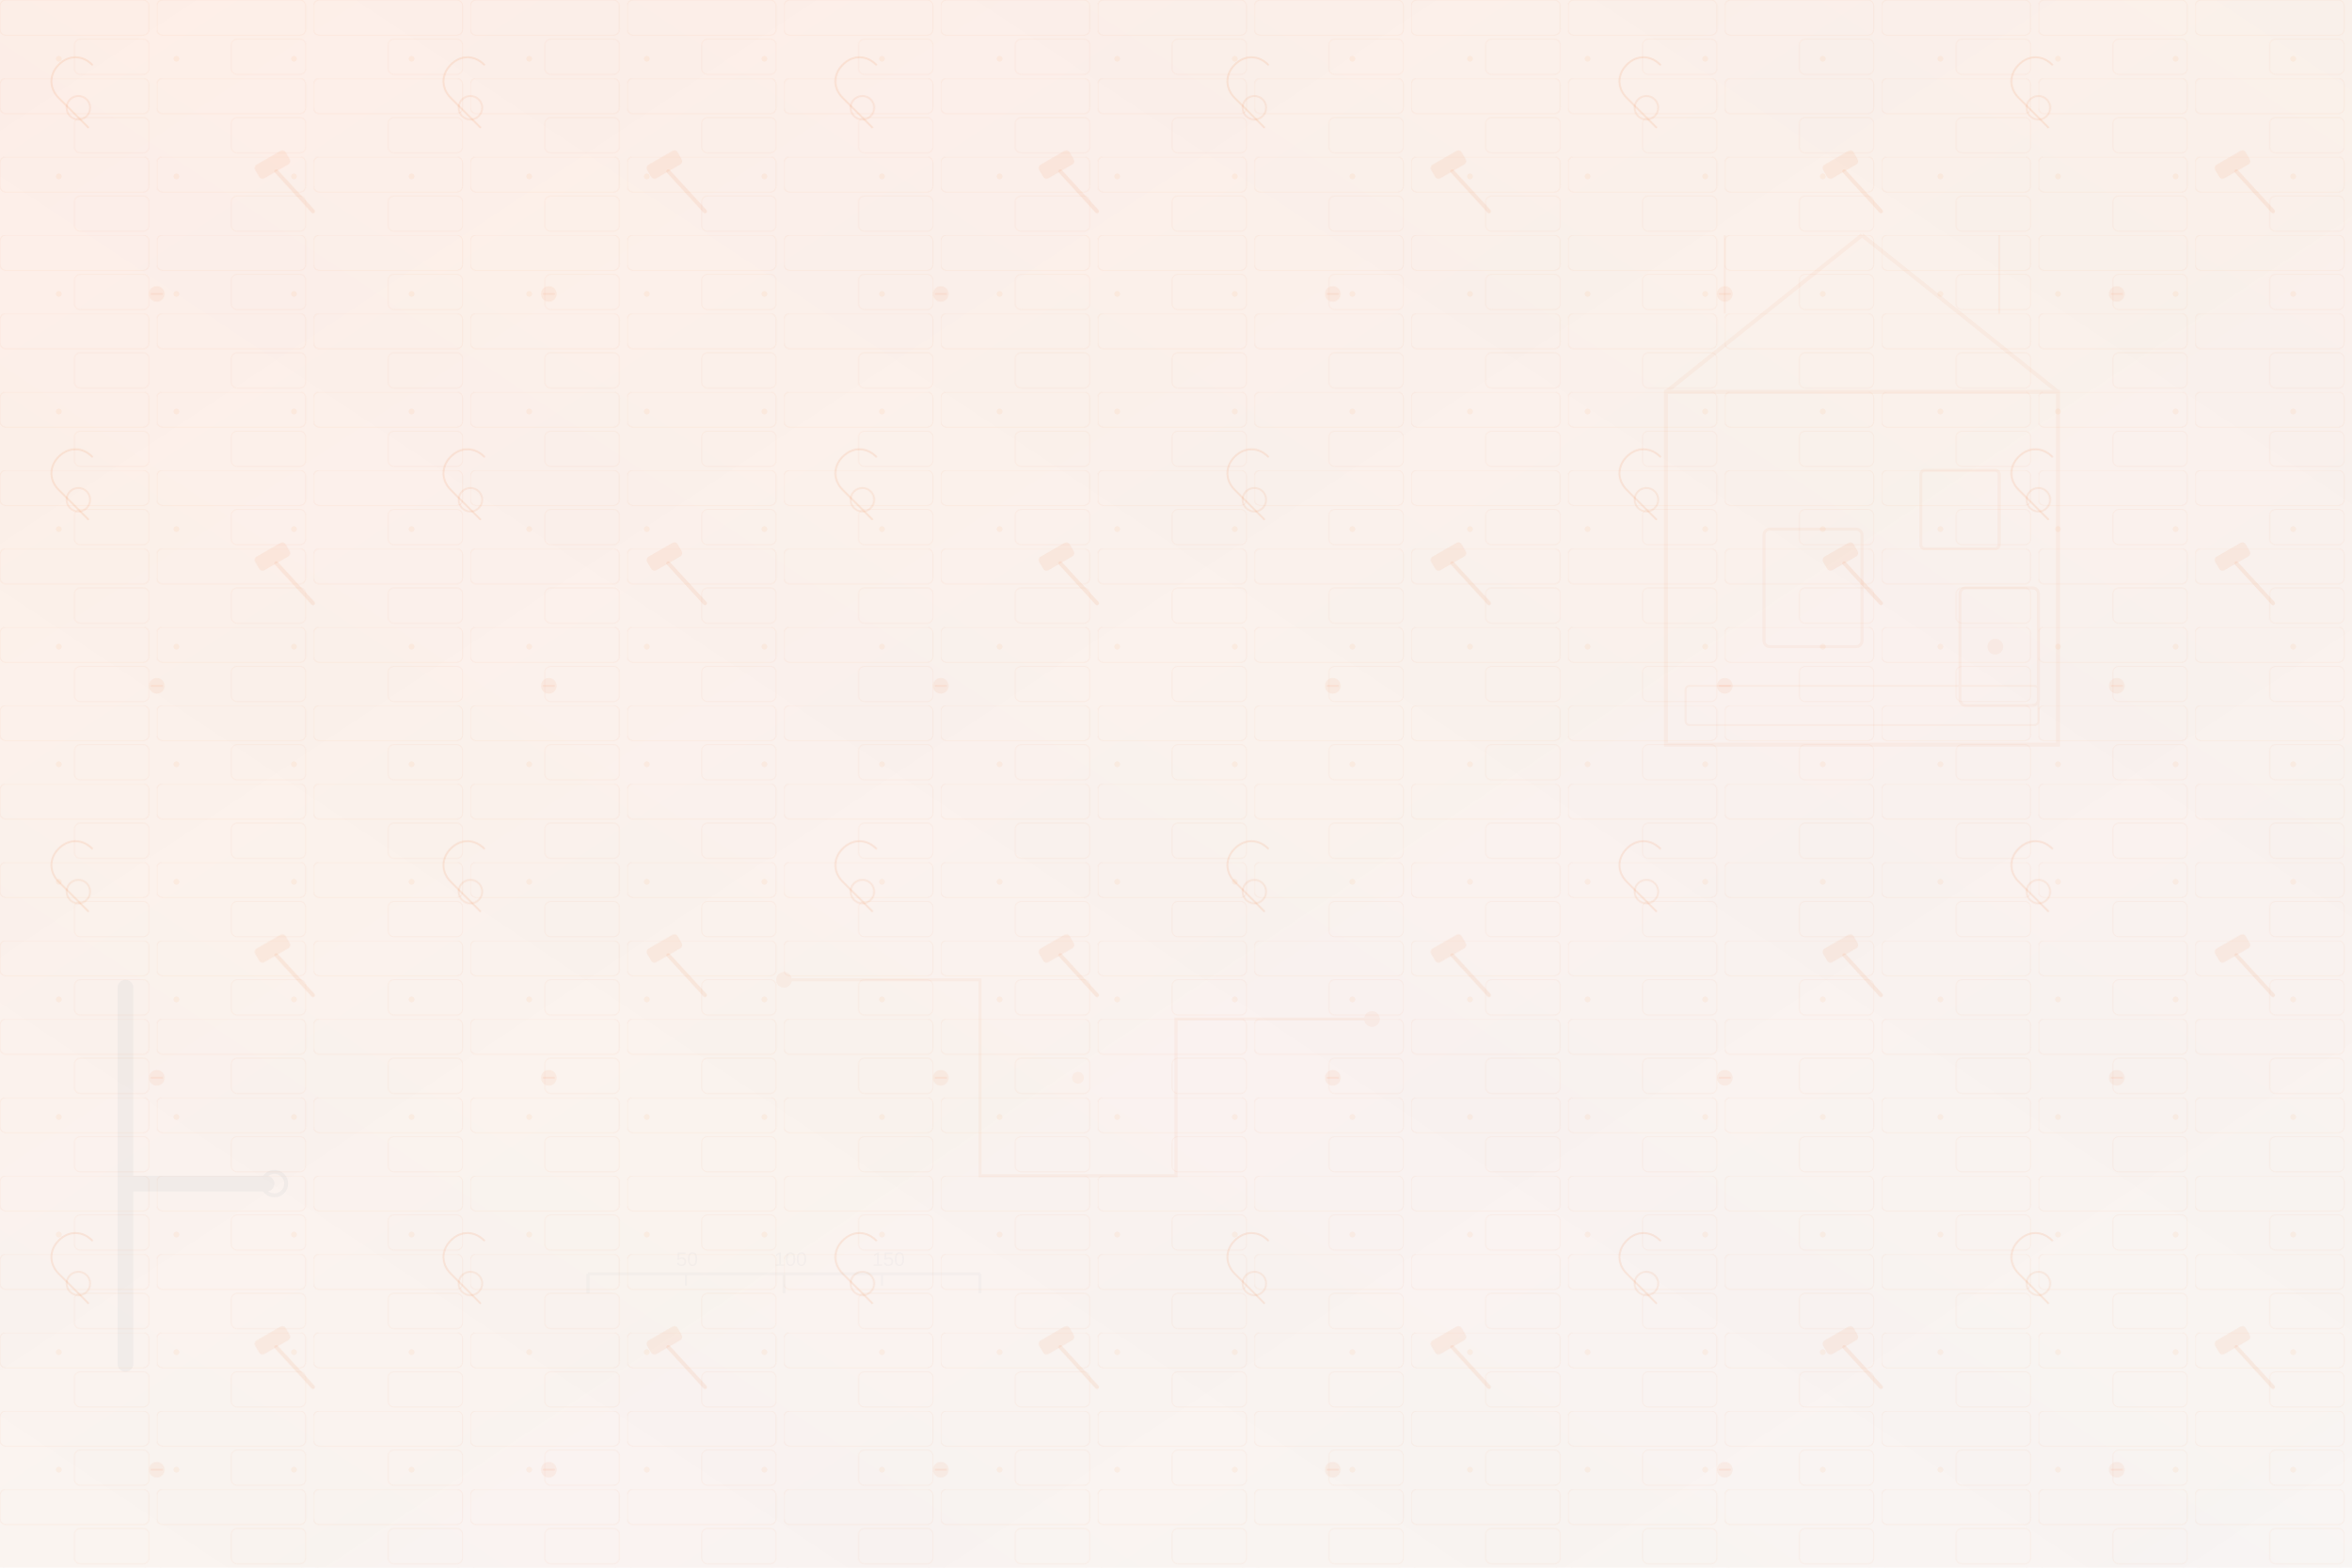
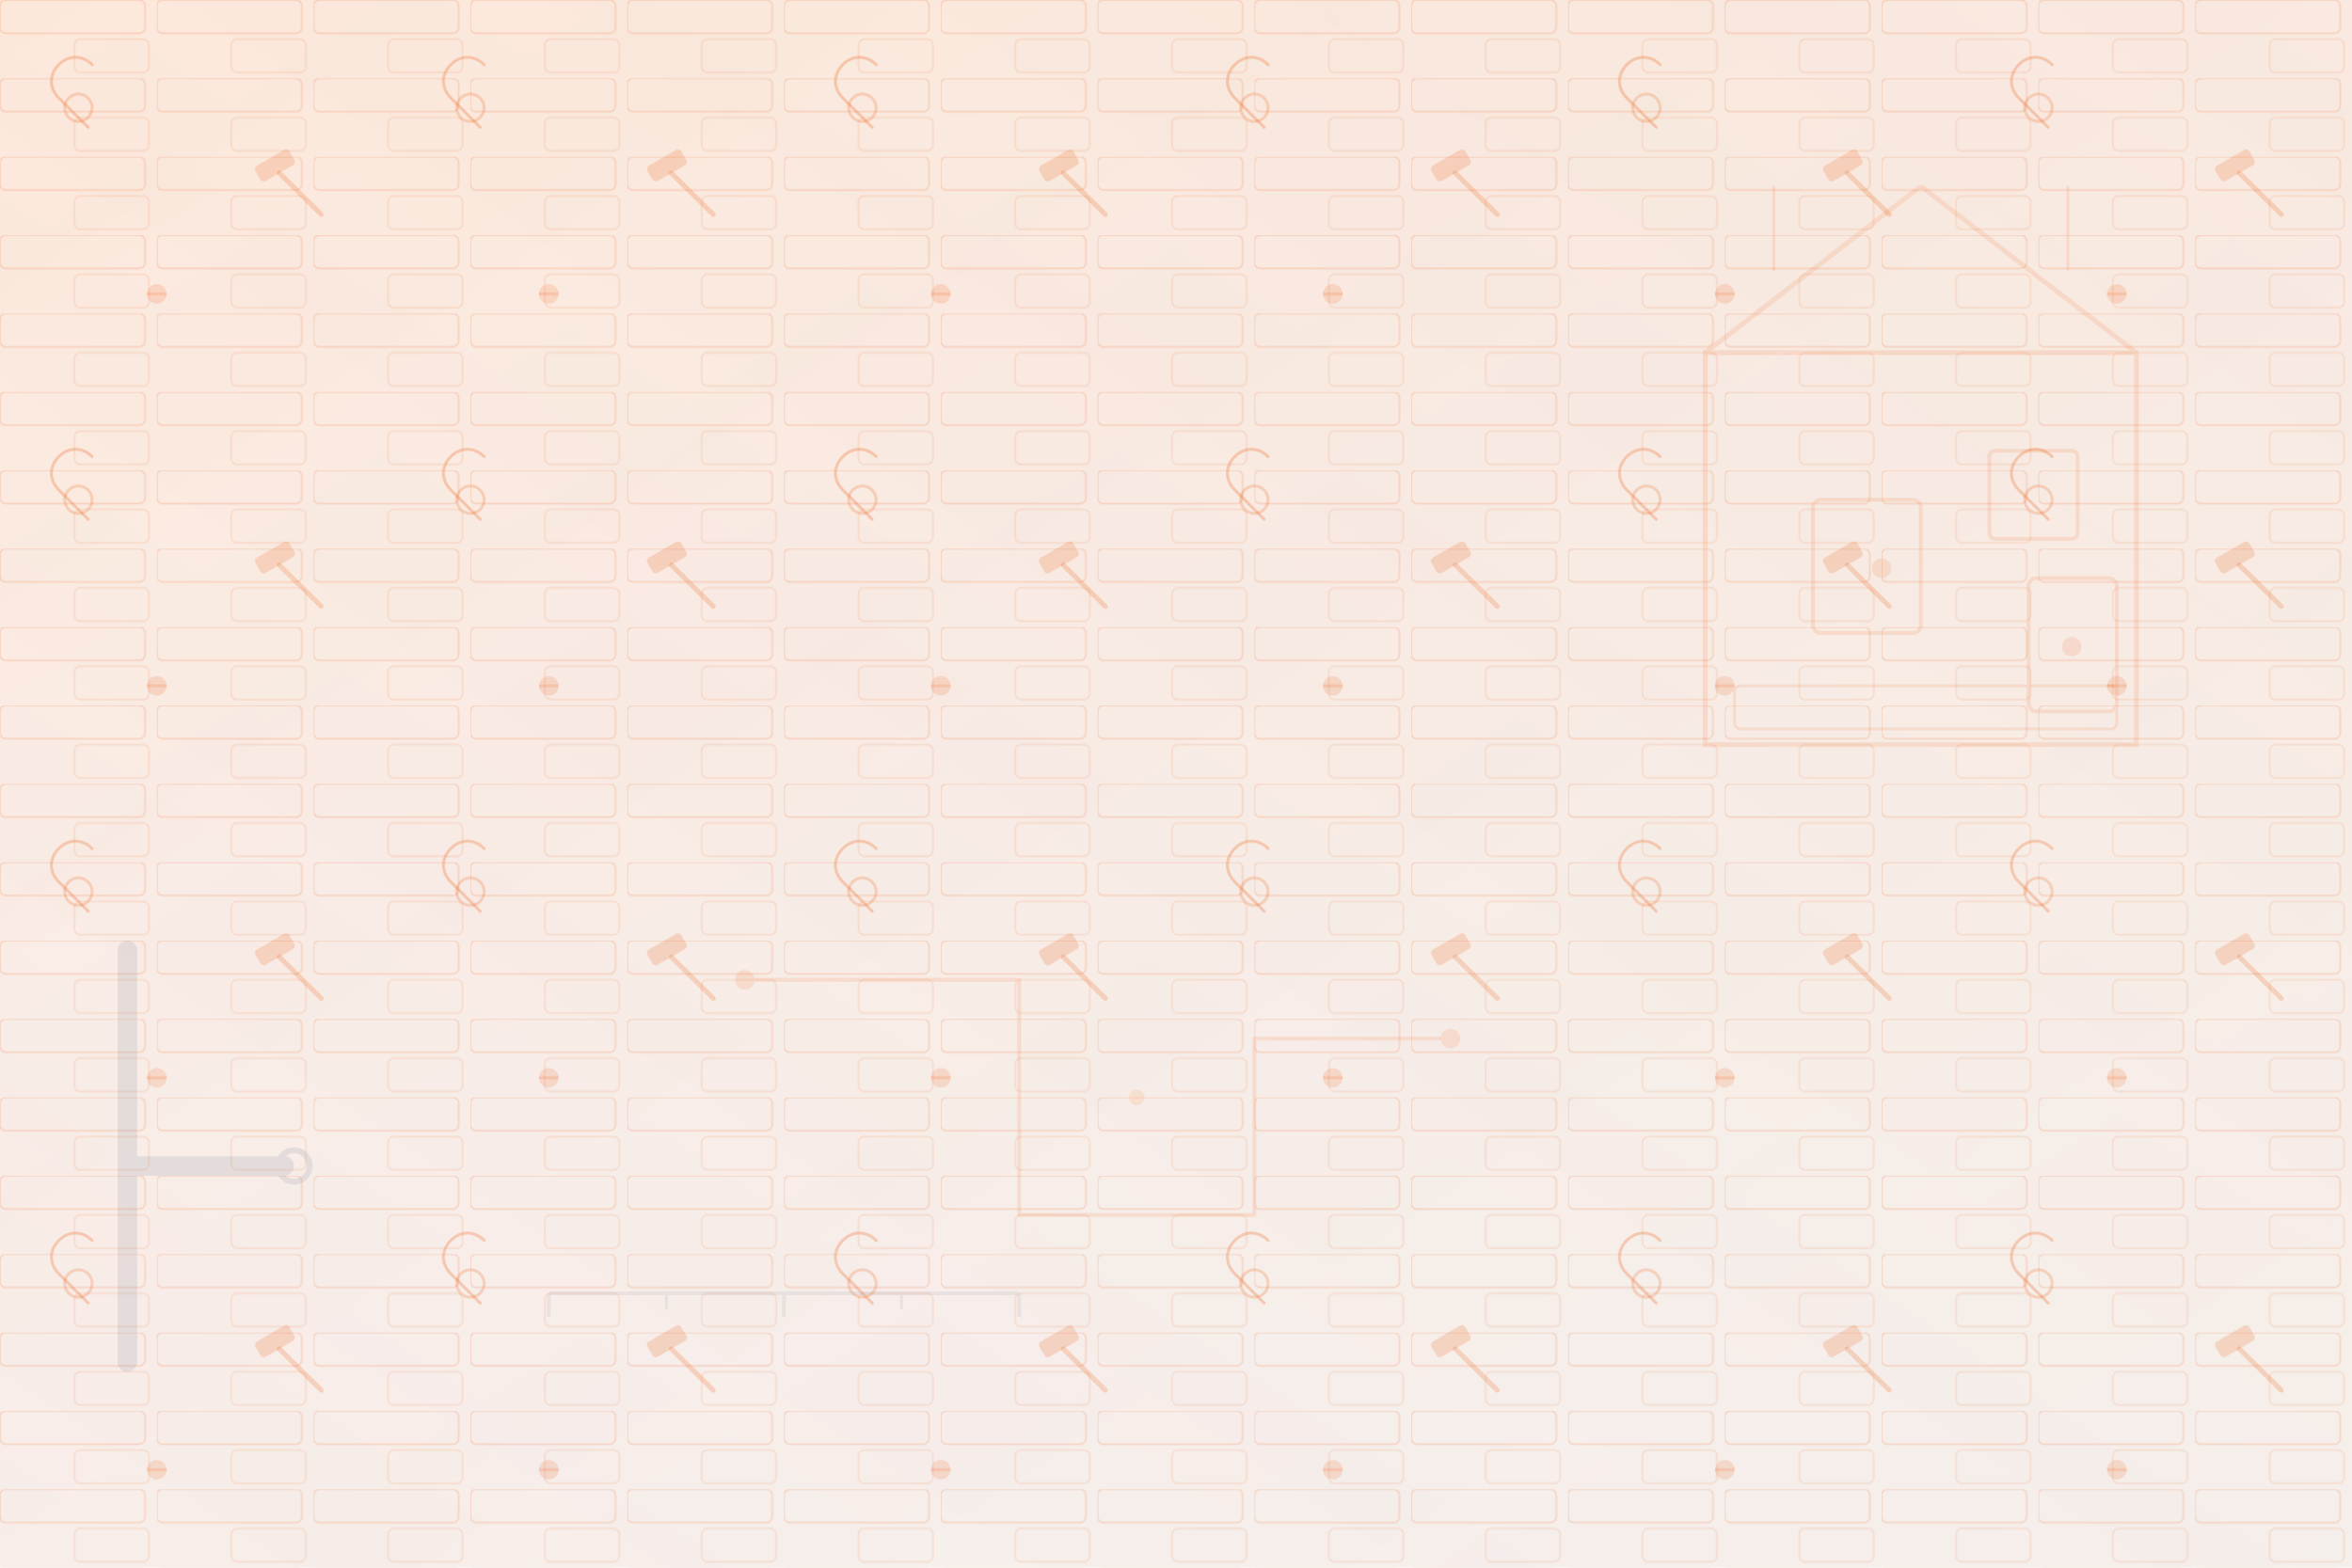
<svg xmlns="http://www.w3.org/2000/svg" viewBox="0 0 1200 800" fill="none">
  <defs>
-     <pattern id="tools" x="0" y="0" width="200" height="200" patternUnits="userSpaceOnUse">
-       <path d="M30 50 L45 65 M30 50c-5-5-5-12 0-17s12-5 17 0" stroke="#EA580C" stroke-width="1" stroke-linecap="round" opacity="0.1" />
-       <circle cx="40" cy="55" r="6" stroke="#EA580C" stroke-width="1" opacity="0.08" />
-       <rect x="130" y="80" width="18" height="8" rx="2" fill="#EA580C" opacity="0.07" transform="rotate(-30 139 84)" />
-       <line x1="139" y1="88" x2="145" y2="115" stroke="#EA580C" stroke-width="2" stroke-linecap="round" opacity="0.08" transform="rotate(-30 139 84)" />
-       <circle cx="80" cy="150" r="4" fill="#EA580C" opacity="0.06" />
-       <line x1="77" y1="150" x2="83" y2="150" stroke="#EA580C" stroke-width="1" opacity="0.06" />
+     <pattern id="tools2" x="0" y="0" width="200" height="200" patternUnits="userSpaceOnUse">
+       <path d="M30 50 L45 65 M30 50c-5-5-5-12 0-17s12-5 17 0" stroke="#EA580C" stroke-width="1.5" stroke-linecap="round" opacity="0.25" />
+       <circle cx="40" cy="55" r="7" stroke="#EA580C" stroke-width="1.5" opacity="0.20" />
+       <rect x="130" y="80" width="20" height="9" rx="2" fill="#EA580C" opacity="0.18" transform="rotate(-30 140 84)" />
+       <line x1="140" y1="89" x2="148" y2="118" stroke="#EA580C" stroke-width="2.5" stroke-linecap="round" opacity="0.20" transform="rotate(-30 140 84)" />
+       <circle cx="80" cy="150" r="5" fill="#EA580C" opacity="0.15" />
+       <line x1="75" y1="150" x2="85" y2="150" stroke="#EA580C" stroke-width="1.5" opacity="0.15" />
    </pattern>
-     <pattern id="bricks" x="0" y="0" width="80" height="40" patternUnits="userSpaceOnUse">
-       <rect x="0" y="0" width="76" height="18" rx="3" stroke="#EA580C" stroke-width="0.5" opacity="0.05" />
-       <rect x="38" y="20" width="38" height="18" rx="3" stroke="#EA580C" stroke-width="0.5" opacity="0.04" />
+     <pattern id="bricks2" x="0" y="0" width="80" height="40" patternUnits="userSpaceOnUse">
+       <rect x="0" y="0" width="74" height="17" rx="3" stroke="#EA580C" stroke-width="1" opacity="0.14" />
+       <rect x="38" y="20" width="38" height="17" rx="3" stroke="#EA580C" stroke-width="1" opacity="0.10" />
    </pattern>
-     <pattern id="grid" x="0" y="0" width="60" height="60" patternUnits="userSpaceOnUse">
-       <circle cx="30" cy="30" r="1.5" fill="#F97316" opacity="0.06" />
-     </pattern>
-     <linearGradient id="ferreGrad1" x1="0" y1="0" x2="1" y2="1">
-       <stop offset="0%" stop-color="#EA580C" stop-opacity="0.07" />
-       <stop offset="100%" stop-color="#64748B" stop-opacity="0.04" />
+     <linearGradient id="ferreGradA" x1="0" y1="0" x2="1" y2="1">
+       <stop offset="0%" stop-color="#EA580C" stop-opacity="0.10" />
+       <stop offset="100%" stop-color="#64748B" stop-opacity="0.06" />
    </linearGradient>
-     <linearGradient id="ferreGrad2" x1="1" y1="0" x2="0" y2="1">
-       <stop offset="0%" stop-color="#F97316" stop-opacity="0.05" />
-       <stop offset="100%" stop-color="#EA580C" stop-opacity="0.02" />
+     <linearGradient id="ferreGradB" x1="1" y1="0" x2="0" y2="1">
+       <stop offset="0%" stop-color="#F97316" stop-opacity="0.08" />
+       <stop offset="100%" stop-color="#EA580C" stop-opacity="0.03" />
    </linearGradient>
  </defs>
-   <rect width="1200" height="800" fill="url(#ferreGrad1)" />
-   <rect width="1200" height="800" fill="url(#ferreGrad2)" />
-   <rect width="1200" height="800" fill="url(#tools)" />
-   <rect width="1200" height="800" fill="url(#bricks)" />
-   <rect width="1200" height="800" fill="url(#grid)" />
-   <g opacity="0.05" transform="translate(800, 100)">
-     <rect x="50" y="100" width="200" height="180" stroke="#EA580C" stroke-width="2" fill="none" />
-     <line x1="50" y1="100" x2="150" y2="20" stroke="#EA580C" stroke-width="2" />
-     <line x1="250" y1="100" x2="150" y2="20" stroke="#EA580C" stroke-width="2" />
-     <rect x="100" y="170" width="50" height="60" stroke="#EA580C" stroke-width="1.5" fill="none" rx="3" />
-     <rect x="180" y="140" width="40" height="40" stroke="#EA580C" stroke-width="1.5" fill="none" rx="2" />
-     <rect x="200" y="200" width="40" height="60" stroke="#EA580C" stroke-width="1.5" fill="none" rx="3" />
-     <circle cx="218" cy="230" r="4" fill="#EA580C" />
-     <rect x="60" y="250" width="180" height="20" stroke="#EA580C" stroke-width="1" fill="none" rx="2" />
-     <line x1="80" y1="20" x2="80" y2="60" stroke="#EA580C" stroke-width="1" />
-     <line x1="220" y1="20" x2="220" y2="60" stroke="#EA580C" stroke-width="1" />
+   <rect width="1200" height="800" fill="url(#ferreGradA)" />
+   <rect width="1200" height="800" fill="url(#ferreGradB)" />
+   <rect width="1200" height="800" fill="url(#tools2)" />
+   <rect width="1200" height="800" fill="url(#bricks2)" />
+   <g opacity="0.12" transform="translate(820, 80)">
+     <rect x="50" y="100" width="220" height="200" stroke="#EA580C" stroke-width="2.5" fill="none" />
+     <line x1="50" y1="100" x2="160" y2="15" stroke="#EA580C" stroke-width="2.5" />
+     <line x1="270" y1="100" x2="160" y2="15" stroke="#EA580C" stroke-width="2.5" />
+     <rect x="105" y="175" width="55" height="68" stroke="#EA580C" stroke-width="2" fill="none" rx="4" />
+     <circle cx="140" cy="210" r="5" fill="#EA580C" />
+     <rect x="195" y="150" width="45" height="45" stroke="#EA580C" stroke-width="2" fill="none" rx="3" />
+     <rect x="215" y="215" width="45" height="68" stroke="#EA580C" stroke-width="2" fill="none" rx="4" />
+     <circle cx="237" cy="250" r="5" fill="#EA580C" />
+     <rect x="65" y="270" width="195" height="22" stroke="#EA580C" stroke-width="1.5" fill="none" rx="3" />
+     <line x1="85" y1="15" x2="85" y2="58" stroke="#EA580C" stroke-width="1.5" />
+     <line x1="235" y1="15" x2="235" y2="58" stroke="#EA580C" stroke-width="1.5" />
  </g>
-   <g opacity="0.06">
-     <rect x="60" y="500" width="8" height="200" rx="4" fill="#64748B" />
-     <rect x="60" y="600" width="80" height="8" rx="4" fill="#64748B" />
-     <circle cx="140" cy="604" r="6" stroke="#64748B" stroke-width="2" fill="none" />
-     <circle cx="64" cy="604" r="4" fill="#64748B" />
+   <g opacity="0.14">
+     <rect x="60" y="480" width="10" height="220" rx="5" fill="#64748B" />
+     <rect x="60" y="590" width="90" height="10" rx="5" fill="#64748B" />
+     <circle cx="150" cy="595" r="8" stroke="#64748B" stroke-width="3" fill="none" />
+     <circle cx="65" cy="595" r="5" fill="#64748B" />
  </g>
-   <g opacity="0.05">
-     <path d="M400 500 L500 500 L500 600 L600 600 L600 520 L700 520" stroke="#EA580C" stroke-width="1.5" fill="none" />
-     <circle cx="400" cy="500" r="4" fill="#EA580C" />
-     <circle cx="700" cy="520" r="4" fill="#EA580C" />
-     <circle cx="550" cy="550" r="3" fill="#F97316" />
+   <g opacity="0.12">
+     <path d="M380 500 L520 500 L520 620 L640 620 L640 530 L740 530" stroke="#EA580C" stroke-width="2" fill="none" />
+     <circle cx="380" cy="500" r="5" fill="#EA580C" />
+     <circle cx="740" cy="530" r="5" fill="#EA580C" />
+     <circle cx="580" cy="560" r="4" fill="#F97316" />
  </g>
-   <g opacity="0.04" transform="translate(300, 650)">
-     <line x1="0" y1="0" x2="200" y2="0" stroke="#64748B" stroke-width="1.5" />
-     <line x1="0" y1="0" x2="0" y2="10" stroke="#64748B" stroke-width="1.5" />
-     <line x1="50" y1="0" x2="50" y2="6" stroke="#64748B" stroke-width="1" />
-     <line x1="100" y1="0" x2="100" y2="10" stroke="#64748B" stroke-width="1.5" />
-     <line x1="150" y1="0" x2="150" y2="6" stroke="#64748B" stroke-width="1" />
-     <line x1="200" y1="0" x2="200" y2="10" stroke="#64748B" stroke-width="1.5" />
-     <text x="45" y="-4" font-family="Arial" font-size="10" fill="#64748B">50</text>
-     <text x="95" y="-4" font-family="Arial" font-size="10" fill="#64748B">100</text>
-     <text x="145" y="-4" font-family="Arial" font-size="10" fill="#64748B">150</text>
+   <g opacity="0.10" transform="translate(280, 660)">
+     <line x1="0" y1="0" x2="240" y2="0" stroke="#64748B" stroke-width="2" />
+     <line x1="0" y1="0" x2="0" y2="12" stroke="#64748B" stroke-width="2" />
+     <line x1="60" y1="0" x2="60" y2="8" stroke="#64748B" stroke-width="1.5" />
+     <line x1="120" y1="0" x2="120" y2="12" stroke="#64748B" stroke-width="2" />
+     <line x1="180" y1="0" x2="180" y2="8" stroke="#64748B" stroke-width="1.5" />
+     <line x1="240" y1="0" x2="240" y2="12" stroke="#64748B" stroke-width="2" />
  </g>
</svg>
